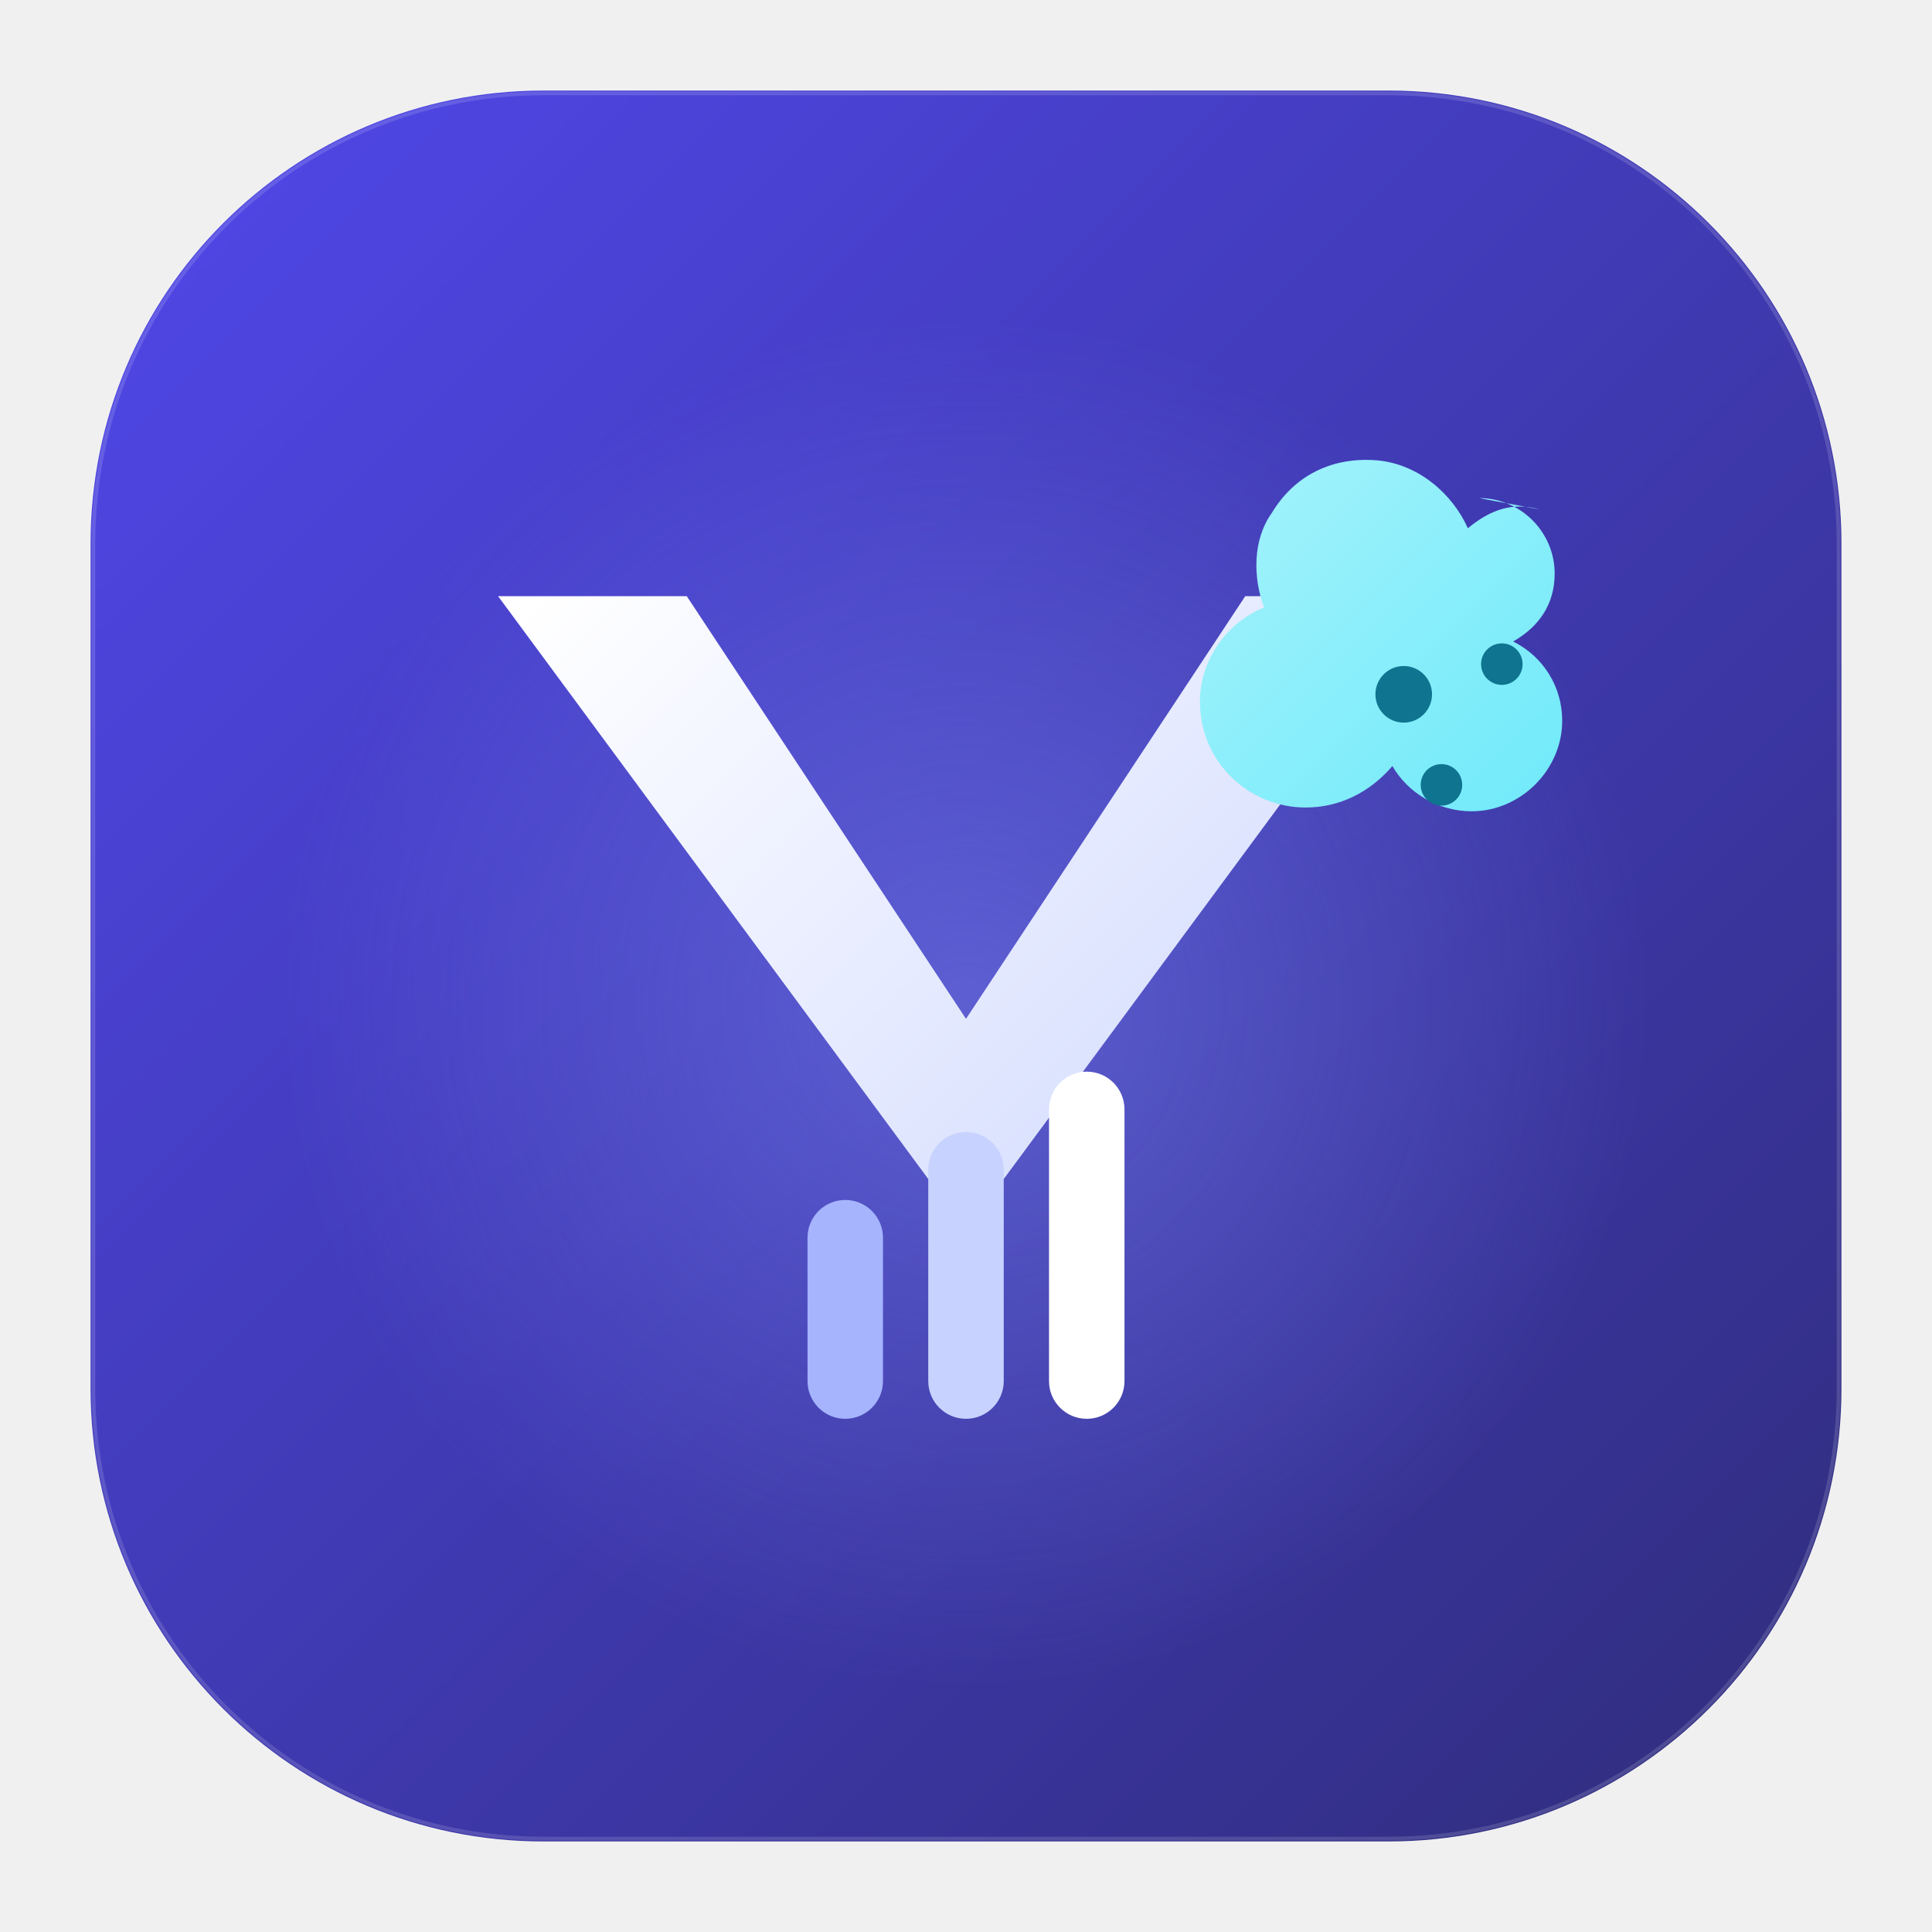
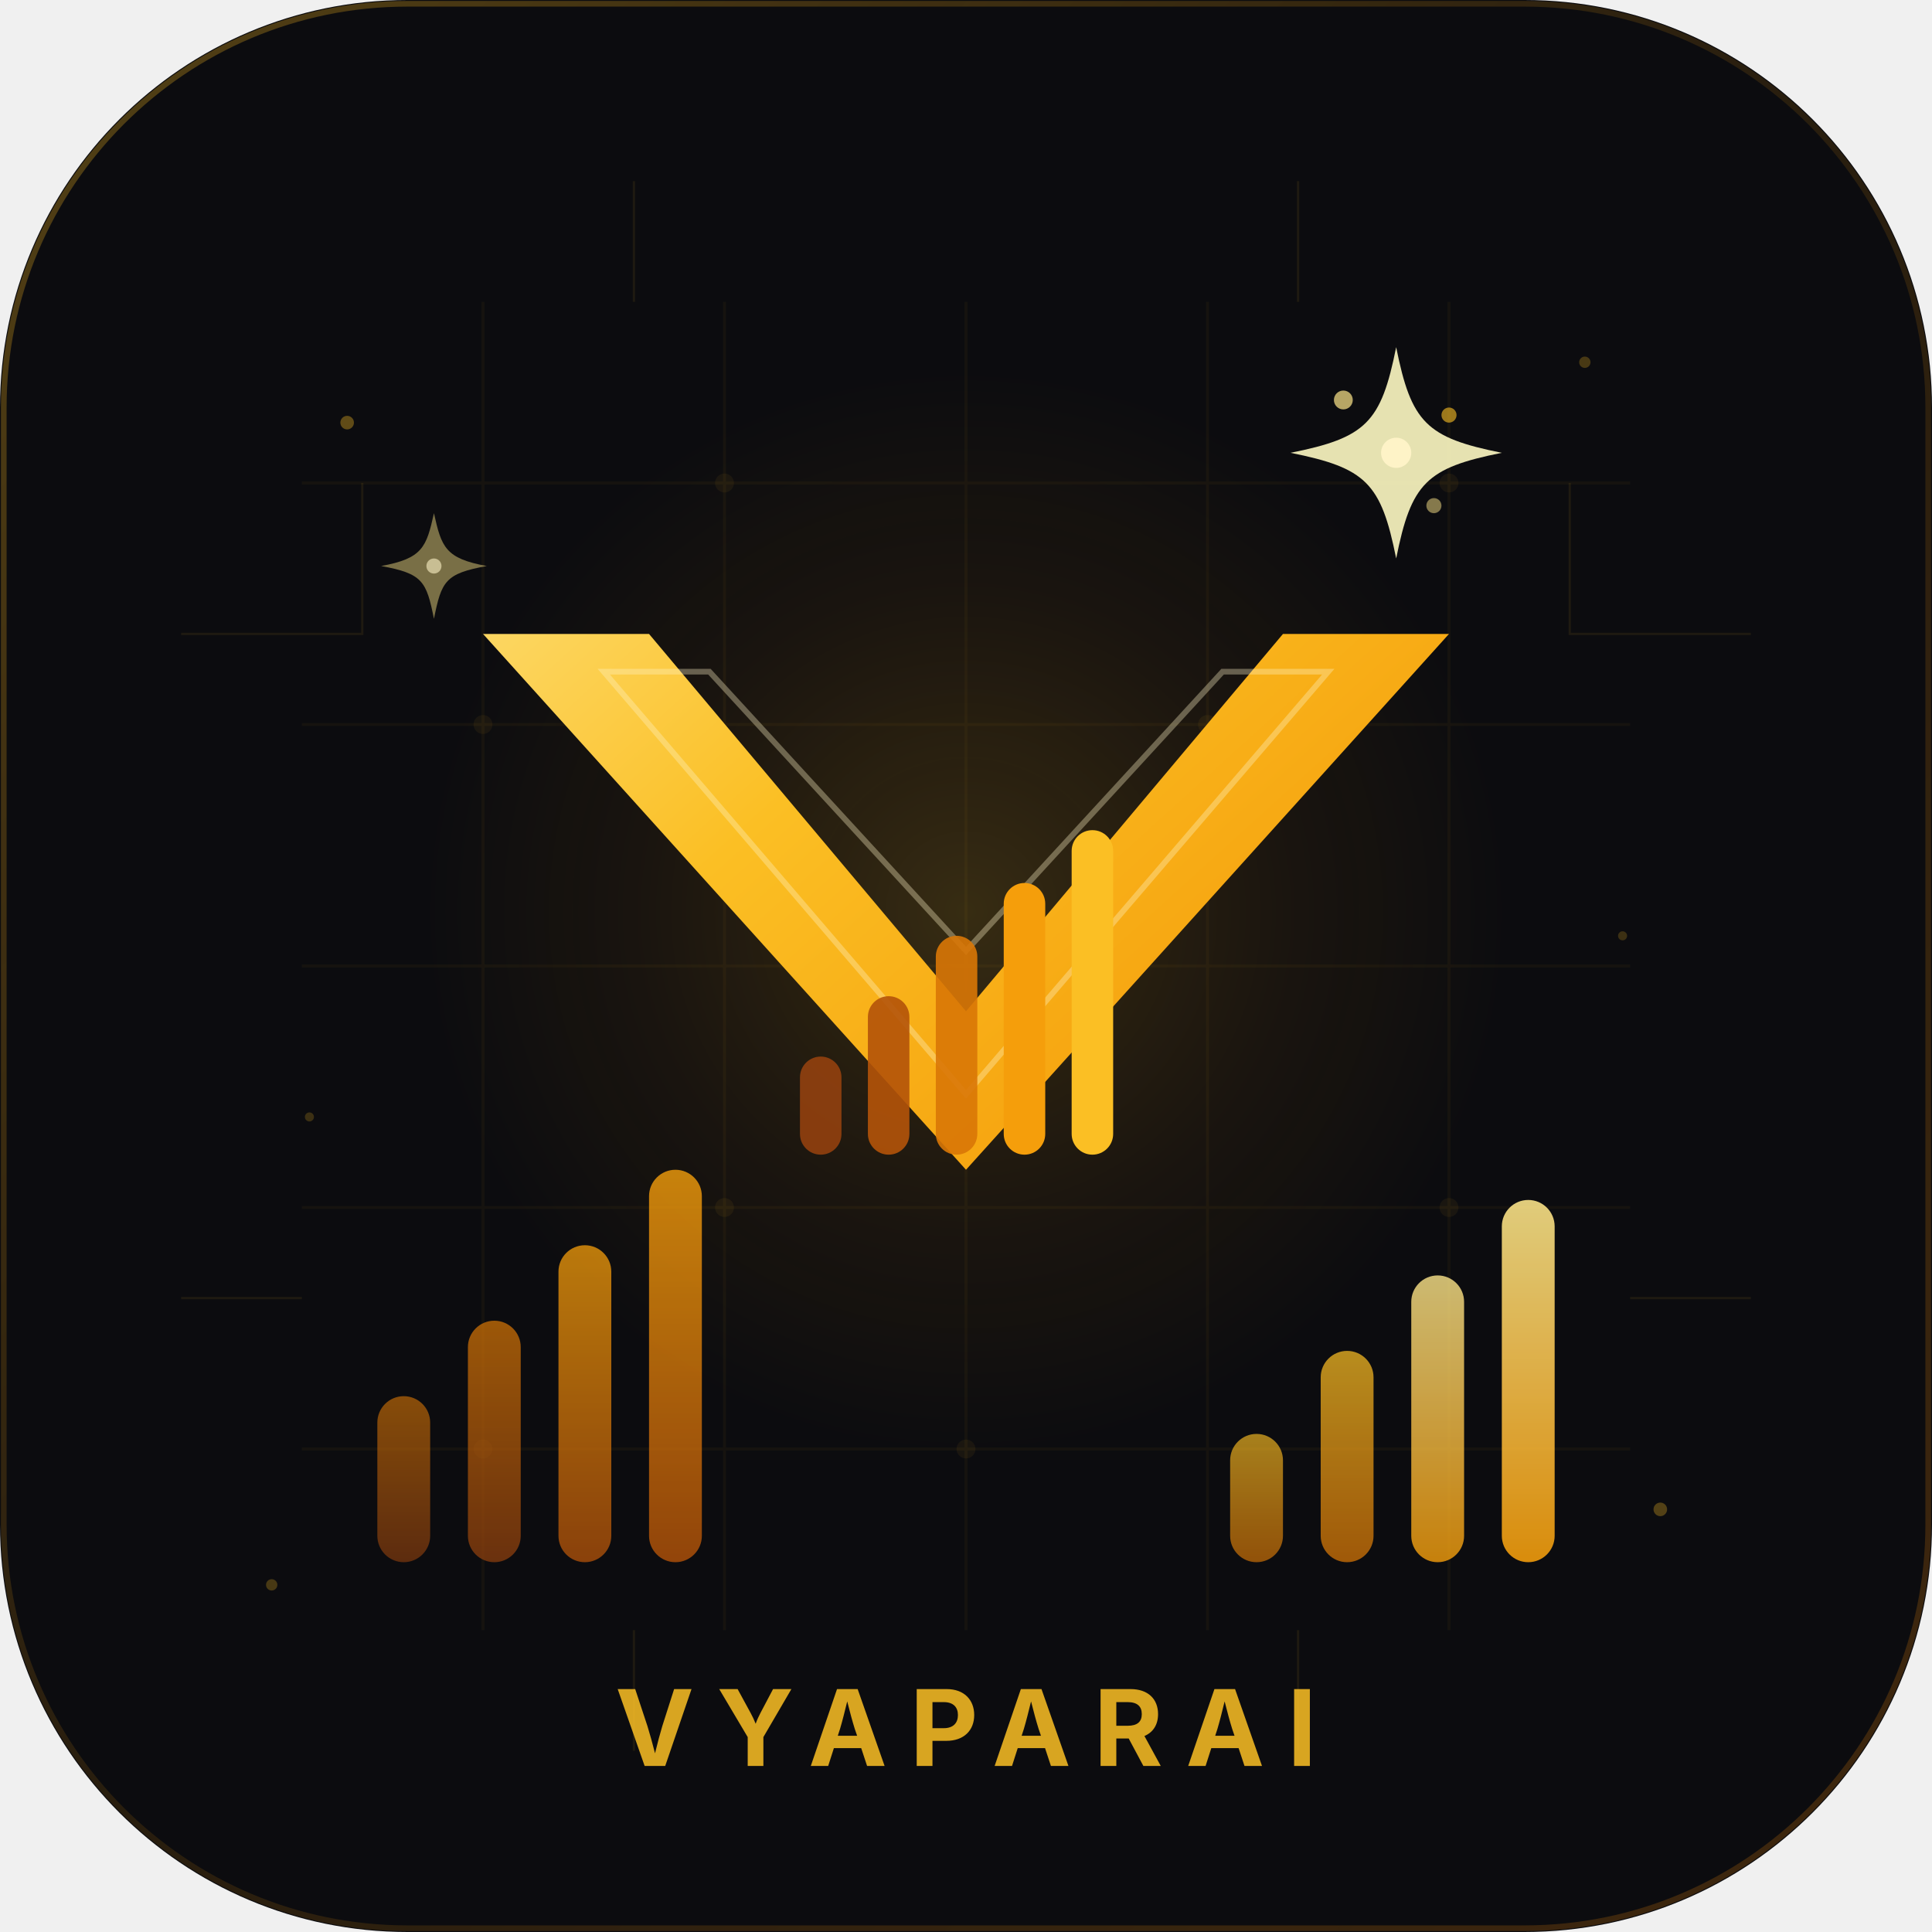
<svg xmlns="http://www.w3.org/2000/svg" width="512" height="512" viewBox="0 0 512 512" fill="none" role="img" aria-label="VyaparAI">
  <defs>
-     <linearGradient id="tile" x1="48" y1="48" x2="464" y2="464" gradientUnits="userSpaceOnUse">
-       <stop offset="0" stop-color="#4F46E5" />
-       <stop offset="1" stop-color="#312E81" />
+     <linearGradient id="goldMain" x1="120" y1="100" x2="392" y2="400" gradientUnits="userSpaceOnUse">
+       <stop offset="0" stop-color="#FDE68A" />
+       <stop offset="0.35" stop-color="#FBBF24" />
+       <stop offset="0.7" stop-color="#F59E0B" />
+       <stop offset="1" stop-color="#D97706" />
    </linearGradient>
-     <linearGradient id="vgrad" x1="150" y1="150" x2="370" y2="370" gradientUnits="userSpaceOnUse">
-       <stop offset="0" stop-color="#FFFFFF" />
-       <stop offset="1" stop-color="#C7D2FE" />
+     <linearGradient id="goldStroke" x1="160" y1="140" x2="352" y2="360" gradientUnits="userSpaceOnUse">
+       <stop offset="0" stop-color="#FEF3C7" />
+       <stop offset="0.5" stop-color="#FCD34D" />
+       <stop offset="1" stop-color="#F59E0B" />
    </linearGradient>
-     <linearGradient id="spark" x1="320" y1="120" x2="430" y2="230" gradientUnits="userSpaceOnUse">
-       <stop offset="0" stop-color="#A5F3FC" />
-       <stop offset="1" stop-color="#67E8F9" />
+     <linearGradient id="sparkGrad" x1="350" y1="100" x2="430" y2="180" gradientUnits="userSpaceOnUse">
+       <stop offset="0" stop-color="#FEF9C3" />
+       <stop offset="1" stop-color="#FBBF24" />
    </linearGradient>
-     <radialGradient id="glow" cx="0.5" cy="0.5" r="0.5" gradientUnits="objectBoundingBox">
-       <stop offset="0" stop-color="#818CF8" stop-opacity="0.45" />
-       <stop offset="1" stop-color="#818CF8" stop-opacity="0" />
+     <radialGradient id="vGlow" cx="0.5" cy="0.48" r="0.45" gradientUnits="objectBoundingBox">
+       <stop offset="0" stop-color="#FBBF24" stop-opacity="0.18" />
+       <stop offset="0.6" stop-color="#F59E0B" stop-opacity="0.06" />
+       <stop offset="1" stop-color="#F59E0B" stop-opacity="0" />
    </radialGradient>
+     <linearGradient id="bar1" x1="0" y1="1" x2="0" y2="0">
+       <stop offset="0" stop-color="#92400E" />
+       <stop offset="1" stop-color="#D97706" />
+     </linearGradient>
+     <linearGradient id="bar2" x1="0" y1="1" x2="0" y2="0">
+       <stop offset="0" stop-color="#B45309" />
+       <stop offset="1" stop-color="#F59E0B" />
+     </linearGradient>
+     <linearGradient id="bar3" x1="0" y1="1" x2="0" y2="0">
+       <stop offset="0" stop-color="#D97706" />
+       <stop offset="1" stop-color="#FBBF24" />
+     </linearGradient>
+     <linearGradient id="bar4" x1="0" y1="1" x2="0" y2="0">
+       <stop offset="0" stop-color="#F59E0B" />
+       <stop offset="1" stop-color="#FDE68A" />
+     </linearGradient>
+     <linearGradient id="borderGrad" x1="0" y1="0" x2="512" y2="512" gradientUnits="userSpaceOnUse">
+       <stop offset="0" stop-color="#FBBF24" stop-opacity="0.3" />
+       <stop offset="0.5" stop-color="#F59E0B" stop-opacity="0.12" />
+       <stop offset="1" stop-color="#D97706" stop-opacity="0.25" />
+     </linearGradient>
  </defs>
-   <rect x="24" y="24" width="464" height="464" rx="120" fill="url(#tile)" />
-   <rect x="24.75" y="24.75" width="462.5" height="462.5" rx="119.25" stroke="#FFFFFF" stroke-opacity="0.14" />
-   <circle cx="256" cy="266" r="180" fill="url(#glow)" />
-   <path d="M132 158            L256 326            L380 158            L330 158            L256 270            L182 158 Z" fill="url(#vgrad)" />
-   <rect x="214" y="318" width="20" height="58" rx="10" fill="#A5B4FC" />
-   <rect x="246" y="300" width="20" height="76" rx="10" fill="#C7D2FE" />
-   <rect x="278" y="284" width="20" height="92" rx="10" fill="#FFFFFF" />
+   <rect x="0" y="0" width="512" height="512" rx="108" fill="#0C0C0F" />
+   <rect x="1" y="1" width="510" height="510" rx="107" fill="none" stroke="url(#borderGrad)" stroke-width="1.5" />
+   <g opacity="0.04" stroke="#FBBF24" stroke-width="0.8">
+     <line x1="80" y1="128" x2="432" y2="128" />
+     <line x1="80" y1="192" x2="432" y2="192" />
+     <line x1="80" y1="256" x2="432" y2="256" />
+     <line x1="80" y1="320" x2="432" y2="320" />
+     <line x1="80" y1="384" x2="432" y2="384" />
+     <line x1="128" y1="80" x2="128" y2="432" />
+     <line x1="192" y1="80" x2="192" y2="432" />
+     <line x1="256" y1="80" x2="256" y2="432" />
+     <line x1="320" y1="80" x2="320" y2="432" />
+     <line x1="384" y1="80" x2="384" y2="432" />
+   </g>
+   <g fill="#FBBF24" opacity="0.06">
+     <circle cx="128" cy="192" r="2.5" />
+     <circle cx="192" cy="128" r="2.5" />
+     <circle cx="320" cy="192" r="2.5" />
+     <circle cx="384" cy="320" r="2.5" />
+     <circle cx="128" cy="384" r="2.5" />
+     <circle cx="384" cy="128" r="2.5" />
+     <circle cx="256" cy="384" r="2.5" />
+     <circle cx="192" cy="320" r="2.5" />
+   </g>
+   <g stroke="#FBBF24" stroke-width="0.6" opacity="0.08" fill="none">
+     <path d="M48 168 L96 168 L96 128" />
+     <path d="M48 344 L80 344" />
+     <path d="M464 168 L416 168 L416 128" />
+     <path d="M464 344 L432 344" />
+     <path d="M168 48 L168 80" />
+     <path d="M344 48 L344 80" />
+     <path d="M168 464 L168 432" />
+     <path d="M344 464 L344 432" />
+   </g>
+   <circle cx="256" cy="248" r="160" fill="url(#vGlow)" />
  <g>
-     <path d="M392 132              c11 0 20 9 20 20 0 8 -4 14 -11 18 8 4 13 12 13 21 0 13 -11 24 -24 24              -9 0 -17 -5 -21 -12 -6 7 -14 11 -23 11 -15 0 -28 -12 -28 -28              0 -11 7 -21 17 -25 -3 -8 -3 -18 2 -25 6 -10 16 -15 28 -14 11 1 20 9 24 18 6 -5 12 -7 19 -5 Z" fill="url(#spark)" />
-     <circle cx="372" cy="184" r="7.5" fill="#0E7490" />
-     <circle cx="398" cy="176" r="5.5" fill="#0E7490" />
-     <circle cx="382" cy="208" r="5.5" fill="#0E7490" />
+     <rect x="100" y="370" width="14" height="44" rx="7" fill="url(#bar1)" opacity="0.6" />
+     <rect x="124" y="350" width="14" height="64" rx="7" fill="url(#bar1)" opacity="0.7" />
+     <rect x="148" y="330" width="14" height="84" rx="7" fill="url(#bar2)" opacity="0.75" />
+     <rect x="172" y="310" width="14" height="104" rx="7" fill="url(#bar2)" opacity="0.8" />
  </g>
+   <g>
+     <rect x="326" y="380" width="14" height="34" rx="7" fill="url(#bar3)" opacity="0.65" />
+     <rect x="350" y="358" width="14" height="56" rx="7" fill="url(#bar3)" opacity="0.72" />
+     <rect x="374" y="338" width="14" height="76" rx="7" fill="url(#bar4)" opacity="0.8" />
+     <rect x="398" y="318" width="14" height="96" rx="7" fill="url(#bar4)" opacity="0.88" />
+   </g>
+   <path d="M128 168 L256 310 L384 168 L340 168 L256 268 L172 168 Z" fill="url(#goldMain)" />
+   <path d="M160 178 L256 290 L352 178 L324 178 L256 252 L188 178 Z" fill="none" stroke="#FEF3C7" stroke-width="1.5" stroke-opacity="0.35" />
+   <rect x="212" y="280" width="11" height="26" rx="5.5" fill="#92400E" opacity="0.9" />
+   <rect x="230" y="264" width="11" height="42" rx="5.5" fill="#B45309" opacity="0.9" />
+   <rect x="248" y="248" width="11" height="58" rx="5.5" fill="#D97706" opacity="0.9" />
+   <rect x="266" y="234" width="11" height="72" rx="5.5" fill="#F59E0B" />
+   <rect x="284" y="220" width="11" height="86" rx="5.5" fill="#FBBF24" />
+   <g transform="translate(370, 120)">
+     <path d="M0 -28 C4 -8, 8 -4, 28 0 C8 4, 4 8, 0 28 C-4 8, -8 4, -28 0 C-8 -4, -4 -8, 0 -28 Z" fill="url(#sparkGrad)" opacity="0.9" />
+     <circle cx="0" cy="0" r="4" fill="#FEF3C7" />
+     <circle cx="-14" cy="-14" r="2.5" fill="#FDE68A" opacity="0.7" />
+     <circle cx="14" cy="-10" r="2" fill="#FBBF24" opacity="0.6" />
+     <circle cx="10" cy="14" r="2" fill="#FDE68A" opacity="0.5" />
+   </g>
+   <g transform="translate(115, 150)">
+     <path d="M0 -14 C2 -5, 3 -2, 14 0 C3 2, 2 4, 0 14 C-2 4, -3 2, -14 0 C-3 -2, -2 -5, 0 -14 Z" fill="#FDE68A" opacity="0.45" />
+     <circle cx="0" cy="0" r="2" fill="#FEF3C7" opacity="0.6" />
+   </g>
+   <g fill="#FBBF24">
+     <circle cx="92" cy="112" r="1.8" opacity="0.35" />
+     <circle cx="420" cy="96" r="1.5" opacity="0.25" />
+     <circle cx="440" cy="400" r="1.8" opacity="0.3" />
+     <circle cx="72" cy="420" r="1.5" opacity="0.25" />
+     <circle cx="430" cy="248" r="1.2" opacity="0.2" />
+     <circle cx="82" cy="296" r="1.2" opacity="0.2" />
+   </g>
+   <text x="256" y="468" text-anchor="middle" font-family="system-ui, -apple-system, 'Segoe UI', sans-serif" font-size="28" font-weight="700" letter-spacing="6" fill="#FBBF24" opacity="0.85">VYAPARAI</text>
</svg>
